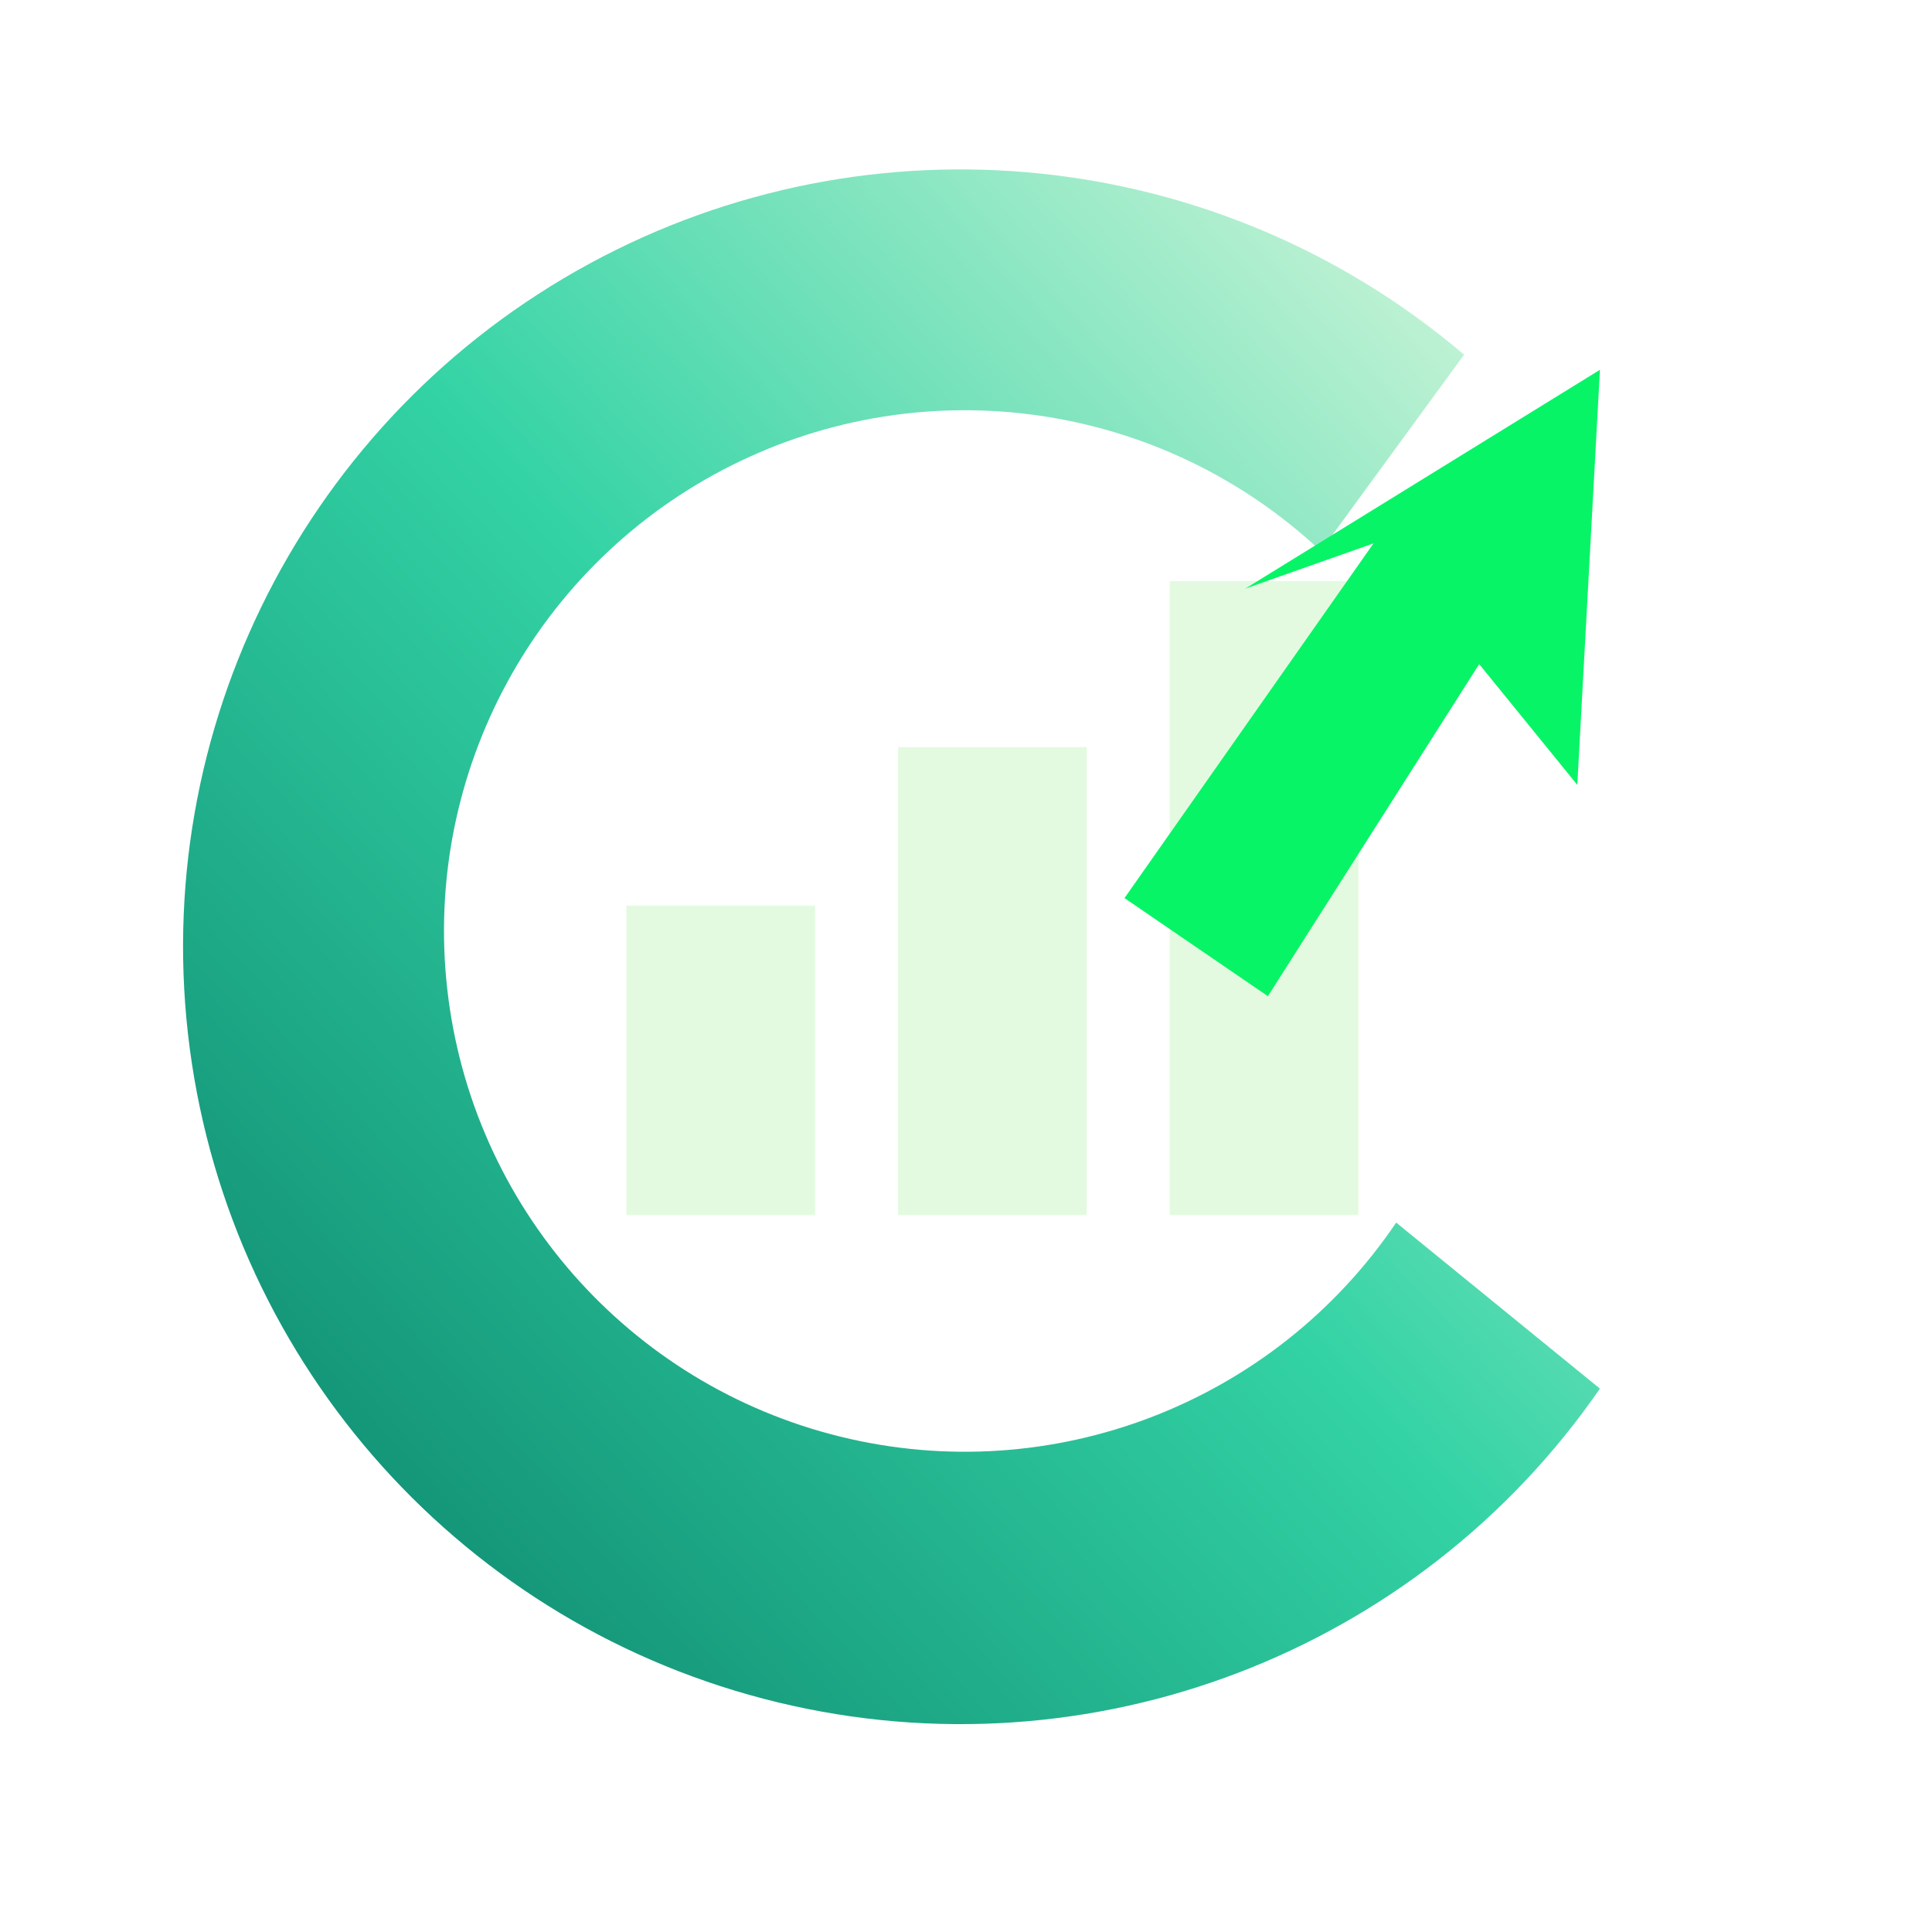
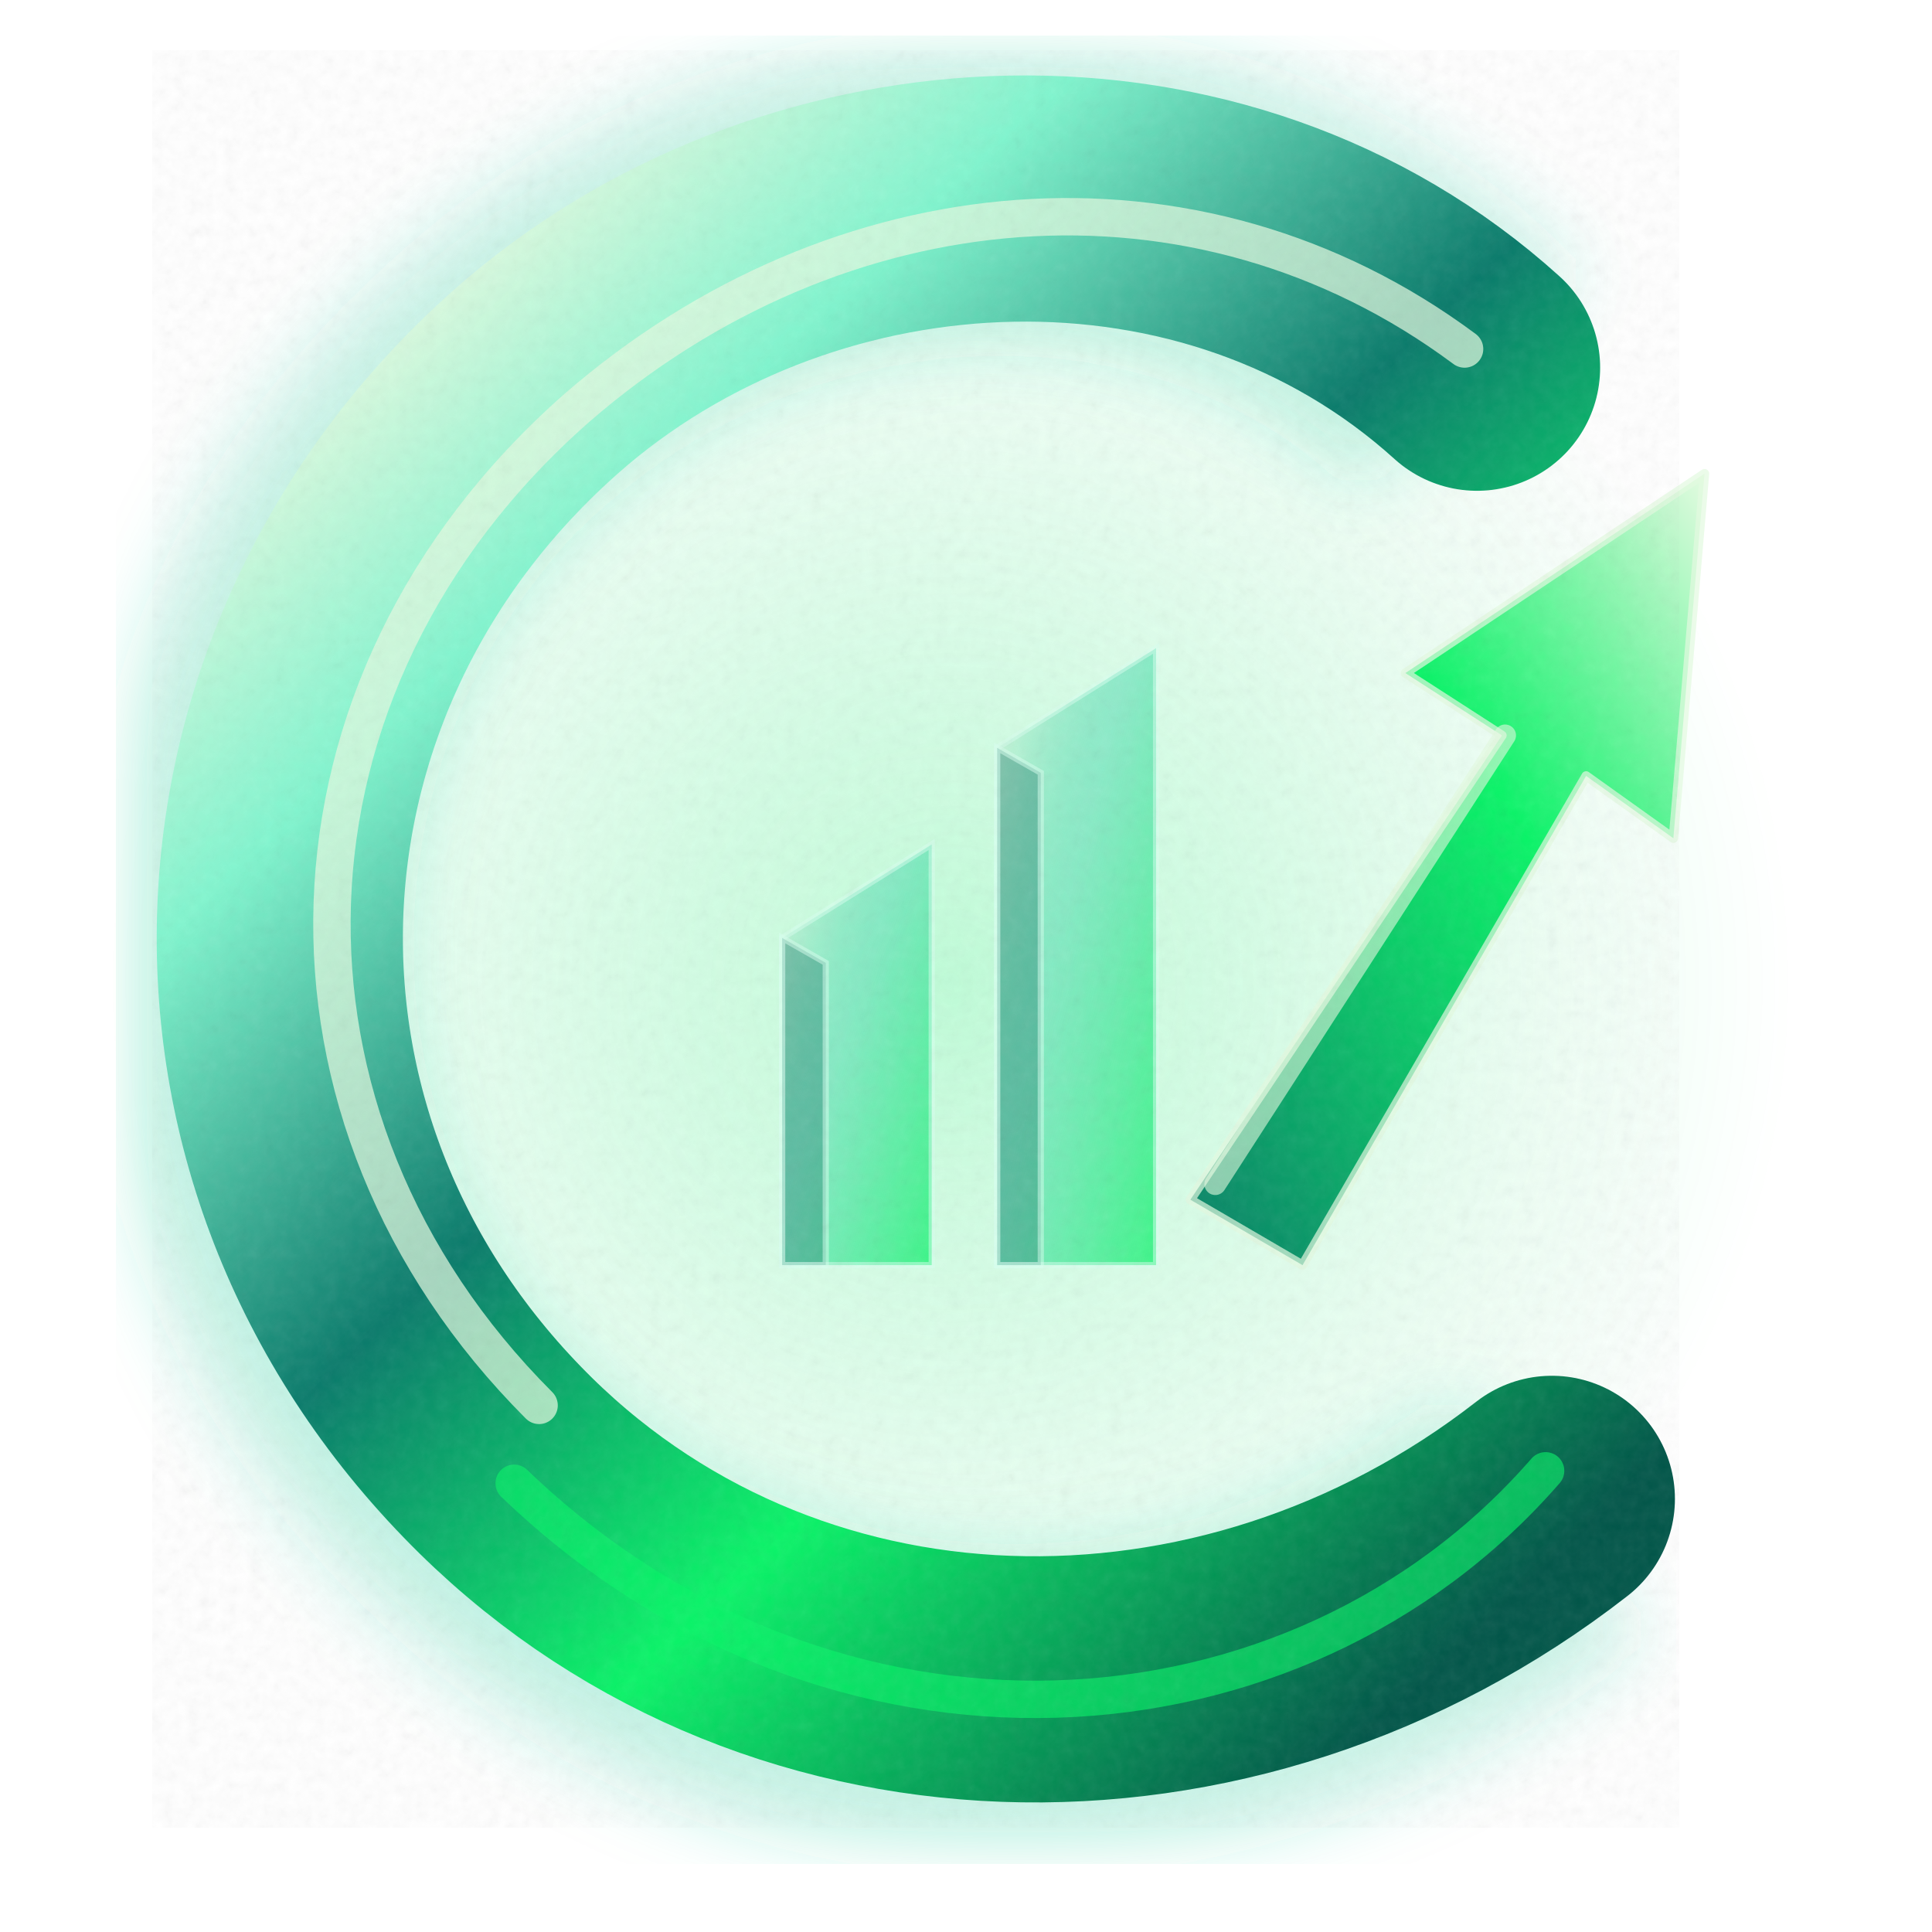
- <svg xmlns="http://www.w3.org/2000/svg" viewBox="0 0 256 256">
+ <svg xmlns="http://www.w3.org/2000/svg" viewBox="0 0 620 620" role="img" aria-label="Carmen growth symbol">
  <defs>
-     <linearGradient id="m" x1="0" y1="1" x2="1" y2="0">
+     <linearGradient id="shell" x1=".12" y1=".04" x2=".9" y2="1">
+       <stop stop-color="#e3fae0" />
+       <stop offset=".18" stop-color="#80f5ce" />
+       <stop offset=".43" stop-color="#087a6a" />
+       <stop offset=".68" stop-color="#08f467" />
+       <stop offset="1" stop-color="#005548" />
+     </linearGradient>
+     <linearGradient id="glass" x1="0" y1="0" x2="1" y2="1">
+       <stop stop-color="#e3fae0" stop-opacity=".85" />
+       <stop offset=".42" stop-color="#33d3a5" stop-opacity=".45" />
+       <stop offset="1" stop-color="#08f467" stop-opacity=".75" />
+     </linearGradient>
+     <linearGradient id="rise" x1="0" y1="1" x2="1" y2="0">
      <stop stop-color="#087e67" />
-       <stop offset=".52" stop-color="#33d3a5" />
+       <stop offset=".6" stop-color="#08f467" />
      <stop offset="1" stop-color="#e3fae0" />
    </linearGradient>
+     <radialGradient id="halo">
+       <stop stop-color="#08f467" stop-opacity=".26" />
+       <stop offset="1" stop-color="#08f467" stop-opacity="0" />
+     </radialGradient>
+     <filter id="soft">
+       <feGaussianBlur stdDeviation="12" />
+     </filter>
+     <filter id="grain">
+       <feTurbulence type="fractalNoise" baseFrequency=".25" numOctaves="3" seed="7" result="n" />
+       <feColorMatrix in="n" type="saturate" values="0" />
+       <feComponentTransfer>
+         <feFuncA type="linear" slope=".10" />
+       </feComponentTransfer>
+     </filter>
  </defs>
-   <path d="M194 47A103 103 0 1 0 212 184l-27-22A69 69 0 1 1 175 73Z" fill="url(#m)" />
-   <path d="M83 161h25v-41H83zm36 0h25V99h-25zm36 0h25V77h-25z" fill="#e3fae0" />
-   <path d="m165 78 47-29-3 55-13-16-28 44-19-13 33-47z" fill="#08f467" />
+   <circle cx="305" cy="315" r="270" fill="url(#halo)" />
+   <path d="M471 122C397 44 266 40 174 111 60 199 47 363 144 469c91 100 243 107 352 18" fill="none" stroke="#33d3a5" stroke-opacity=".28" stroke-width="96" filter="url(#soft)" />
+   <path d="M474 118C390 42 259 49 176 119 69 210 60 365 158 466c90 93 236 96 340 15" fill="none" stroke="url(#shell)" stroke-width="79" stroke-linecap="round" />
+   <path d="M470 112C384 48 269 58 185 131 84 220 81 359 173 451" fill="none" stroke="#e3fae0" stroke-opacity=".72" stroke-width="12" stroke-linecap="round" />
+   <path d="M165 476c102 98 251 88 331-4" fill="none" stroke="#08f467" stroke-opacity=".62" stroke-width="12" stroke-linecap="round" />
+   <g stroke="#d8fff1" stroke-opacity=".5" stroke-width="2">
+     <path d="M251 406V301l48-30v135z" fill="url(#glass)" />
+     <path d="M320 406V240l51-32v198z" fill="url(#glass)" />
+     <path d="M251 301l14 8v97h-14zm69-61 14 8v158h-14z" fill="#0a695c" fill-opacity=".35" />
+   </g>
+   <path d="M382 385 482 236l-31-20 96-64-10 117-28-20-91 157z" fill="url(#rise)" stroke="#e3fae0" stroke-opacity=".7" stroke-width="3" stroke-linejoin="round" />
+   <path d="M390 380 483 236" stroke="#e3fae0" stroke-opacity=".6" stroke-width="7" stroke-linecap="round" />
+   <path d="M474 118C390 42 259 49 176 119 69 210 60 365 158 466c90 93 236 96 340 15" fill="none" stroke="#e3fae0" stroke-opacity=".18" stroke-width="79" filter="url(#grain)" />
</svg>
